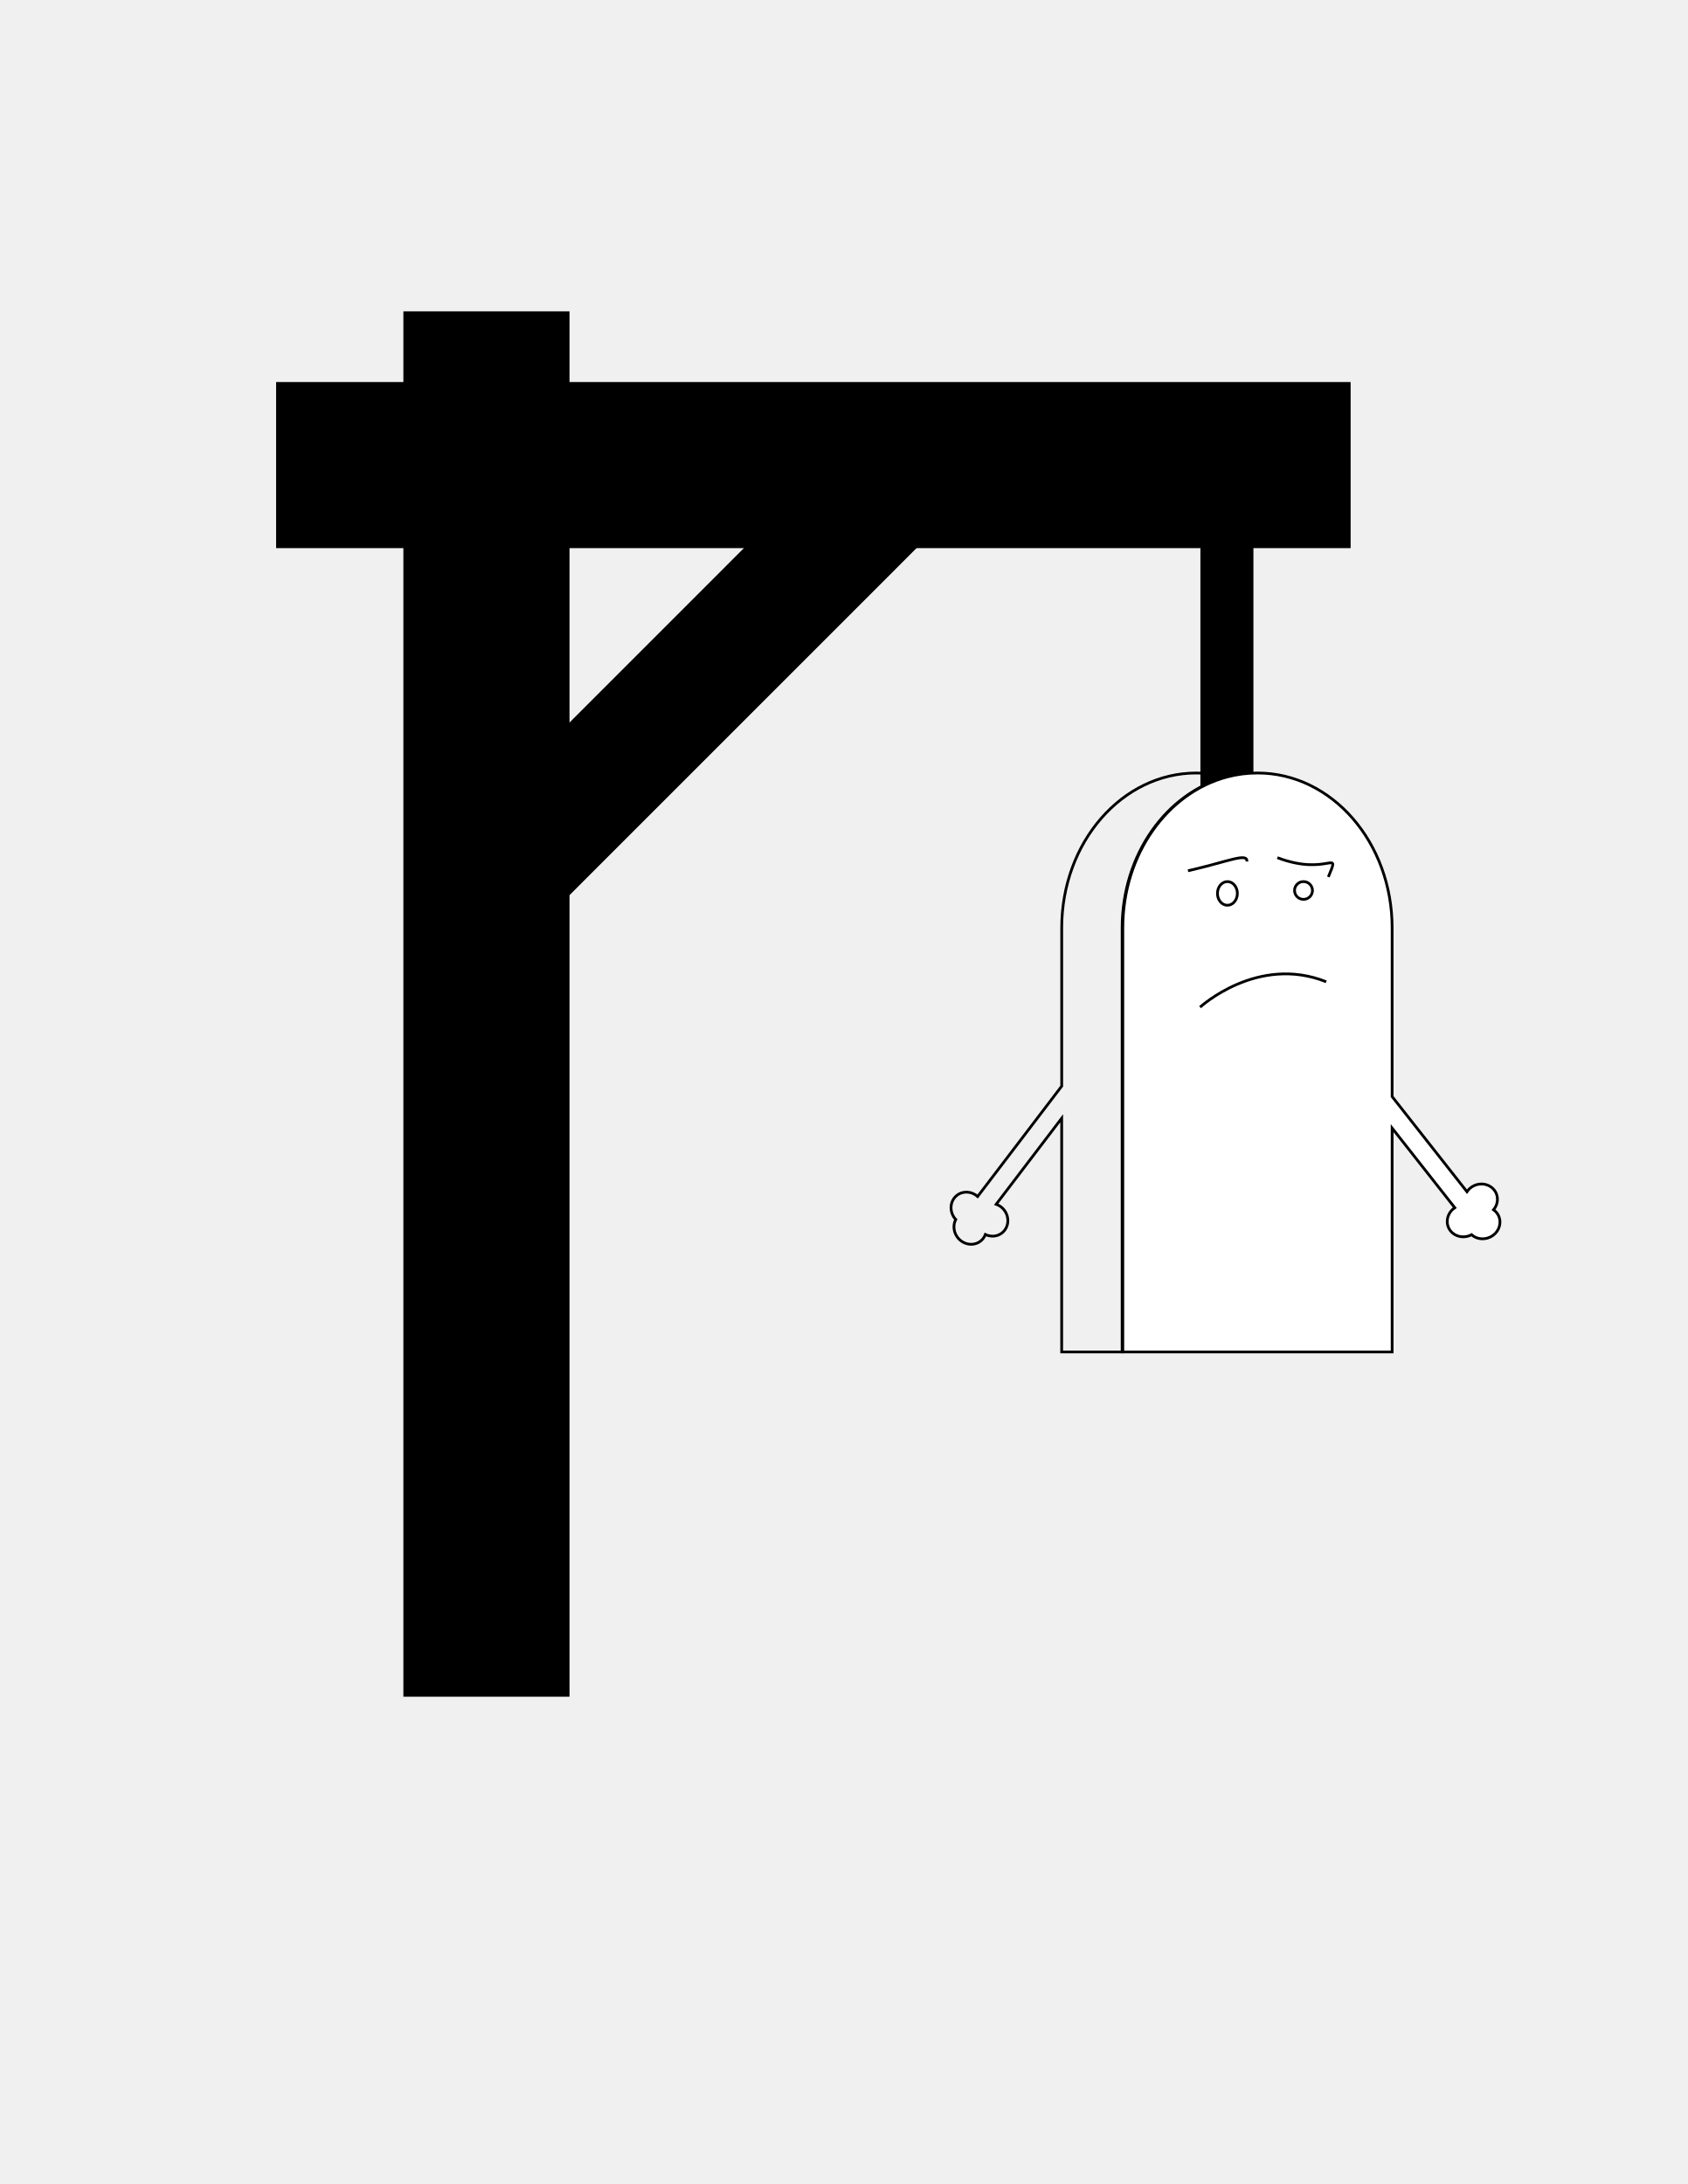
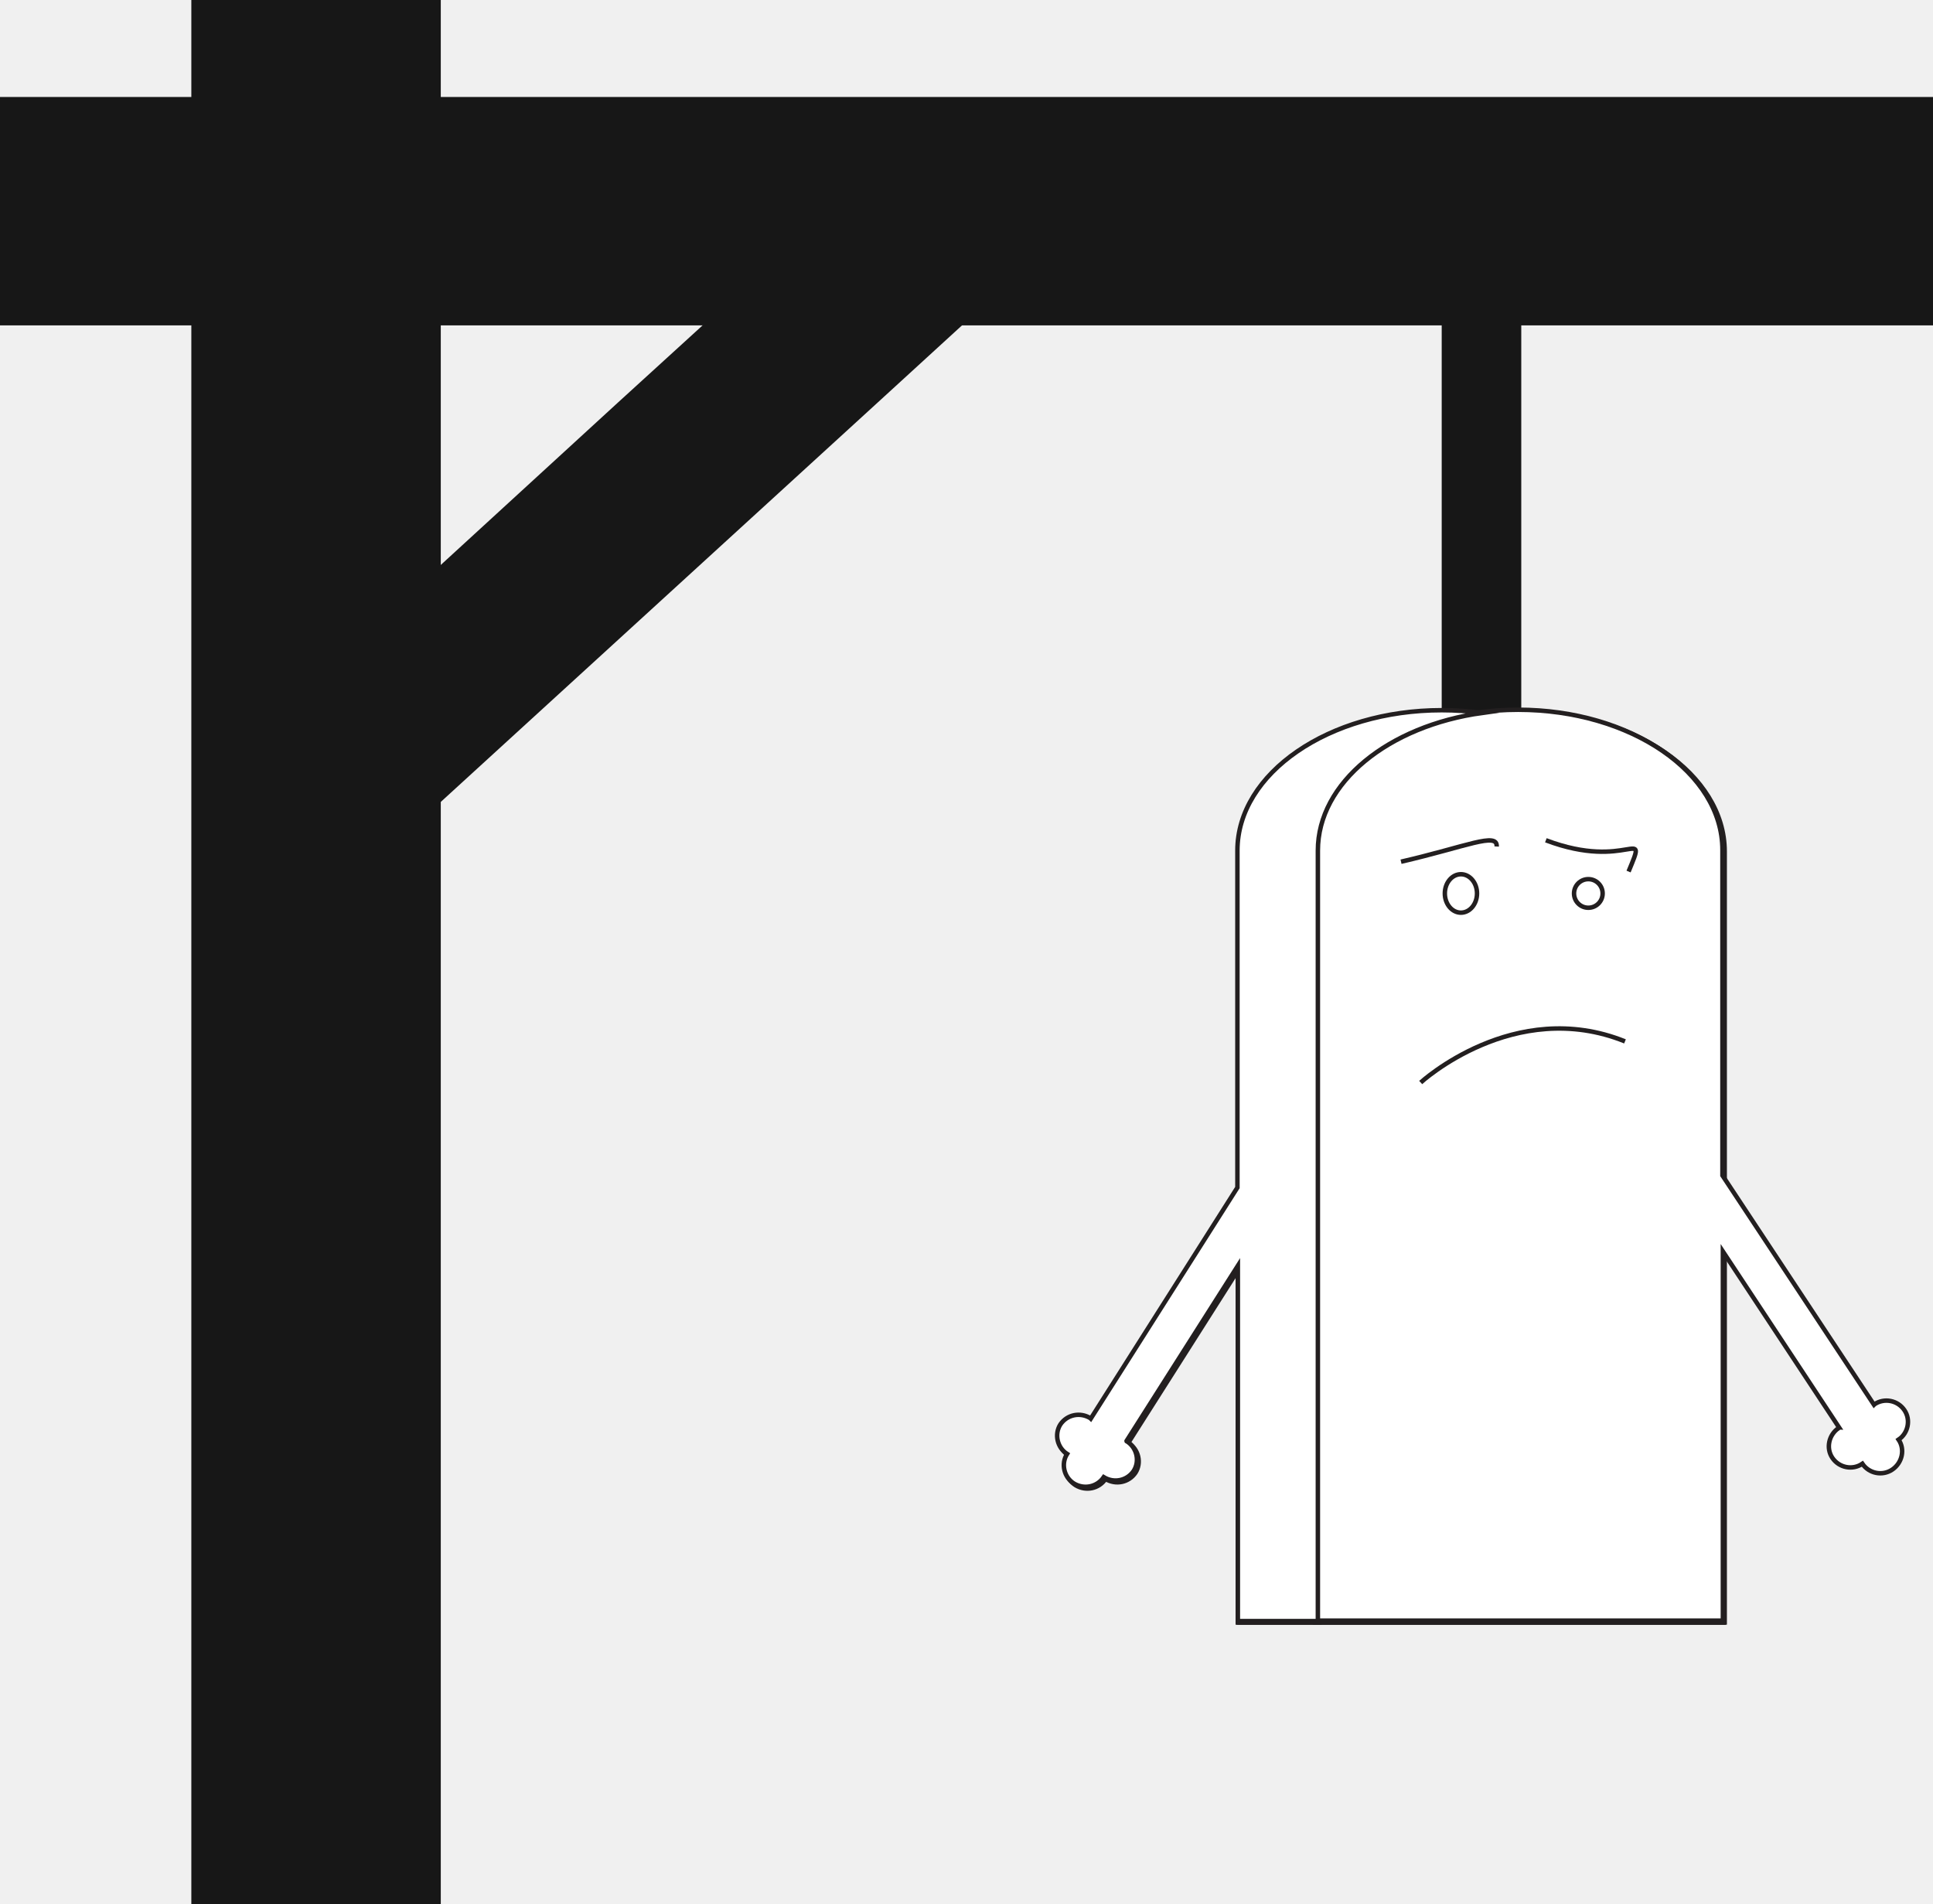
- <svg xmlns="http://www.w3.org/2000/svg" version="1.1" id="Layer_1" x="0px" y="0px" viewBox="0 0 612 792" style="enable-background:new 0 0 612 792;" xml:space="preserve">
+ <svg xmlns="http://www.w3.org/2000/svg" version="1.1" id="Layer_2_00000063615006672327785130000016706488959512367283_" x="0px" y="0px" viewBox="0 0 432.4 426" style="enable-background:new 0 0 432.4 426;" xml:space="preserve">
  <style type="text/css">
- 	.st0{fill:none;stroke:#000000;stroke-miterlimit:10;}
- 	.st1{fill:#FFFFFF;stroke:#000000;stroke-miterlimit:10;}
+ 	.st0{fill:#171717;}
+ 	.st1{fill:#FFFFFF;stroke:#231F20;stroke-miterlimit:10;}
+ 	.st2{fill:none;stroke:#231F20;stroke-miterlimit:10;}
</style>
-   <path d="M454.48,198.77v121.75c0,5.31-4.31,9.61-9.61,9.61s-9.61-4.31-9.61-9.61V198.77c0-3.68,2.06-6.88,5.11-8.48  c1.35-0.72,2.87-1.13,4.5-1.13C450.18,189.16,454.48,193.47,454.48,198.77z" />
-   <polygon points="341.32,189.78 312.03,219.08 197.51,333.61 197.51,271.01 249.43,219.08 278.72,189.78 " />
+   <path class="st0" d="M340.3,72.8V176c0,4.5-4,8.1-8.9,8.1s-8.9-3.6-8.9-8.1V72.8c0-3.1,1.9-5.8,4.7-7.2c1.2-0.6,2.7-1,4.2-1  C336.4,64.7,340.3,68.3,340.3,72.8L340.3,72.8z" />
+   <polygon class="st0" points="223.5,65.2 196.4,90 90.2,187.1 90.2,134.1 138.3,90 165.5,65.2 " />
+   <polygon class="st0" points="86,21.7 82.2,21.7 0,21.7 0,72.8 82.2,72.8 86,72.8 170.1,72.8 237.8,72.8 376.9,72.8 432.4,72.8   432.4,21.7 " />
+   <polygon class="st0" points="98.6,179.5 98.6,426 42.8,426 42.8,72.8 42.8,21.7 42.8,0 98.6,0 98.6,21.7 98.6,72.8 98.6,133.1 " />
  <g>
-     <polygon points="177.64,138.54 174.23,138.54 100.12,138.54 100.12,198.77 174.23,198.77 177.64,198.77 253.39,198.77    314.4,198.77 439.76,198.77 489.73,198.77 489.73,138.54  " />
-     <polygon points="206.5,324.63 206.5,615.29 146.26,615.29 146.26,198.77 146.26,138.54 146.26,112.91 206.5,112.91 206.5,138.54    206.5,198.77 206.5,269.85  " />
+     <g>
+       <path class="st1" d="M339.8,159.1c-25.2,0-45.7,14.1-45.7,31.4V363h91.4V190.5C385.5,173.2,365.1,159.1,339.8,159.1L339.8,159.1    L339.8,159.1z" />
+       <path class="st1" d="M331.6,159.7c-2.9-0.4-5.9-0.6-9-0.6c-25.2,0-45.7,14.1-45.7,31.4V363h17.9V190.5    C294.9,175.3,310.7,162.6,331.6,159.7L331.6,159.7L331.6,159.7z" />
+     </g>
+     <path class="st1" d="M313.6,193c14.7-3.4,21.6-6.7,21.4-3.4" />
+     <path class="st1" d="M346,188.3c18.5,7,23-3.8,18.5,7" />
+     <ellipse class="st1" cx="355.5" cy="200.1" rx="3.2" ry="3.2" />
+     <path class="st1" d="M318,242.5c0,0,20.9-19.2,45.7-9.2" />
+     <ellipse class="st1" cx="327" cy="200.1" rx="3.6" ry="4.3" />
  </g>
-   <path class="st0" d="M433.8,280.32c-26.97,0-48.83,25.15-48.83,56.18v57.37l-30.48,40.02c-2.15-1.91-5.33-2.15-7.54-0.39  c-2.5,1.98-2.82,5.73-0.72,8.37c0.1,0.13,0.22,0.22,0.33,0.34c-1.06,2.02-0.86,4.63,0.72,6.62c2.1,2.64,5.82,3.18,8.32,1.2  c0.8-0.63,1.34-1.45,1.69-2.35c1.97,0.93,4.3,0.8,6.04-0.58c2.5-1.98,2.82-5.73,0.72-8.37c-0.77-0.97-1.77-1.64-2.84-2.02  l23.75-31.19v84.75h21.92V336.5c0-26.68,16.16-49.01,37.84-54.75C441.21,280.83,437.55,280.32,433.8,280.32z" />
-   <path class="st1" d="M543.4,440.94c-0.41-0.93-1.07-1.67-1.85-2.23c1.39-1.67,1.85-3.96,0.95-5.99c-1.29-2.91-4.84-4.17-7.92-2.8  c-1.14,0.5-2.03,1.3-2.67,2.24l-27.13-34.49V336.5c0-31.02-21.86-56.18-48.83-56.18c-3.77,0-7.44,0.49-10.96,1.42  c-21.69,5.72-37.87,28.07-37.87,54.76v153.77h97.66v-81.18l22.71,28.87c-2.39,1.6-3.41,4.62-2.27,7.2c1.29,2.91,4.84,4.17,7.92,2.8  c0.15-0.07,0.27-0.16,0.41-0.23c1.69,1.53,4.27,1.99,6.59,0.96C543.24,447.32,544.69,443.85,543.4,440.94z" />
-   <path class="st1" d="M430.75,315.78c14.7-3.36,21.63-6.72,21.37-3.36" />
-   <path class="st1" d="M463.17,311.03c18.47,6.99,23-3.83,18.47,6.99" />
-   <ellipse class="st1" cx="445.05" cy="323.99" rx="3.61" ry="4.29" />
-   <ellipse class="st1" cx="472.64" cy="322.92" rx="3.25" ry="3.22" />
-   <path class="st1" d="M435.14,365.24c0,0,20.86-19.16,45.74-9.21" />
+   <g>
+     <g>
+       <path class="st1" d="M339.9,159.1c-25.2,0-45.7,14.1-45.7,31.4V363h91.4V190.5C385.6,173.2,365.2,159.1,339.9,159.1L339.9,159.1    L339.9,159.1z" />
+       <path class="st1" d="M331.7,159.7c-2.9-0.4-5.9-0.6-9-0.6c-25.2,0-45.7,14.1-45.7,31.4V363H295V190.5    C295,175.3,310.8,162.6,331.7,159.7L331.7,159.7L331.7,159.7z" />
+     </g>
+     <path class="st1" d="M313.6,193c14.7-3.4,21.6-6.7,21.4-3.4" />
+     <path class="st1" d="M346.1,188.3c18.5,7,23-3.8,18.5,7" />
+     <ellipse class="st1" cx="355.5" cy="200.1" rx="3.2" ry="3.2" />
+     <path class="st1" d="M318,242.5c0,0,20.9-19.2,45.7-9.2" />
+     <ellipse class="st1" cx="327" cy="200.1" rx="3.6" ry="4.3" />
+   </g>
+   <path class="st2" d="M340.1,159.1c-25.2,0-45.7,14.1-45.7,31.4V363h91.4V190.5C385.8,173.2,365.3,159.1,340.1,159.1L340.1,159.1  L340.1,159.1z" />
+   <path class="st1" d="M313.8,193c14.7-3.4,21.6-6.7,21.4-3.4" />
+   <path class="st1" d="M346.3,188.3c18.5,7,23-3.8,18.5,7" />
+   <ellipse class="st1" cx="355.7" cy="200.1" rx="3.2" ry="3.2" />
+   <path class="st1" d="M318.2,242.5c0,0,20.9-19.2,45.7-9.2" />
+   <ellipse class="st1" cx="327.2" cy="200.1" rx="3.6" ry="4.3" />
+   <path class="st1" d="M322.9,159.1c-25.2,0-45.7,14.1-45.7,31.4V266l-32.8,51.8c0,0-0.1-0.1-0.1-0.1c-2.3-1.4-5.2-0.8-6.7,1.4  c-1.4,2.2-0.7,5.2,1.5,6.6c-1.4,2.2-0.7,5.2,1.5,6.6c2.3,1.4,5.2,0.8,6.7-1.4c2.3,1.4,5.2,0.8,6.7-1.4c1.4-2.2,0.7-5.2-1.5-6.6  c-0.1,0-0.1,0-0.1-0.1l24.9-39.2V363h17.9V190.5c0-15.2,15.8-27.9,36.8-30.8C329,159.4,326,159.1,322.9,159.1L322.9,159.1  L322.9,159.1z" />
+   <path class="st1" d="M426,315.5c-1.5-2.2-4.5-2.8-6.7-1.3c0,0-0.1,0.1-0.1,0.1L385.3,263v-72.8c0-17.3-20.5-31.4-45.7-31.4  S294,172.9,294,190.2v172.4h91.4v-82.6l26,39.4c0,0-0.1,0-0.1,0.1c-2.2,1.5-2.9,4.5-1.4,6.7c1.5,2.2,4.5,2.8,6.7,1.3  c1.5,2.2,4.5,2.8,6.7,1.3s2.9-4.5,1.4-6.7C426.8,320.7,427.5,317.7,426,315.5L426,315.5L426,315.5z" />
+   <path class="st1" d="M313.4,192.8c14.7-3.4,21.6-6.7,21.4-3.4" />
+   <path class="st1" d="M345.8,188c18.5,7,23-3.8,18.5,7" />
+   <ellipse class="st1" cx="355.3" cy="199.9" rx="3.2" ry="3.2" />
+   <path class="st1" d="M317.8,242.2c0,0,20.9-19.2,45.7-9.2" />
+   <ellipse class="st1" cx="326.8" cy="199.9" rx="3.6" ry="4.3" />
+   <path class="st1" d="M322.5,158.9c-25.2,0-45.7,14.1-45.7,31.4v75.4L244,317.4c0,0-0.1-0.1-0.1-0.1c-2.3-1.4-5.2-0.8-6.7,1.4  c-1.4,2.2-0.7,5.2,1.5,6.6c-1.4,2.2-0.7,5.2,1.5,6.6c2.3,1.4,5.2,0.8,6.7-1.4c2.3,1.4,5.2,0.8,6.7-1.4c1.4-2.2,0.7-5.2-1.5-6.6  c-0.1,0-0.1,0-0.1-0.1l24.9-39.2v79.5h17.9V190.3c0-15.2,15.8-27.9,36.8-30.8C328.5,159.1,325.5,158.9,322.5,158.9L322.5,158.9  L322.5,158.9z" />
</svg>
